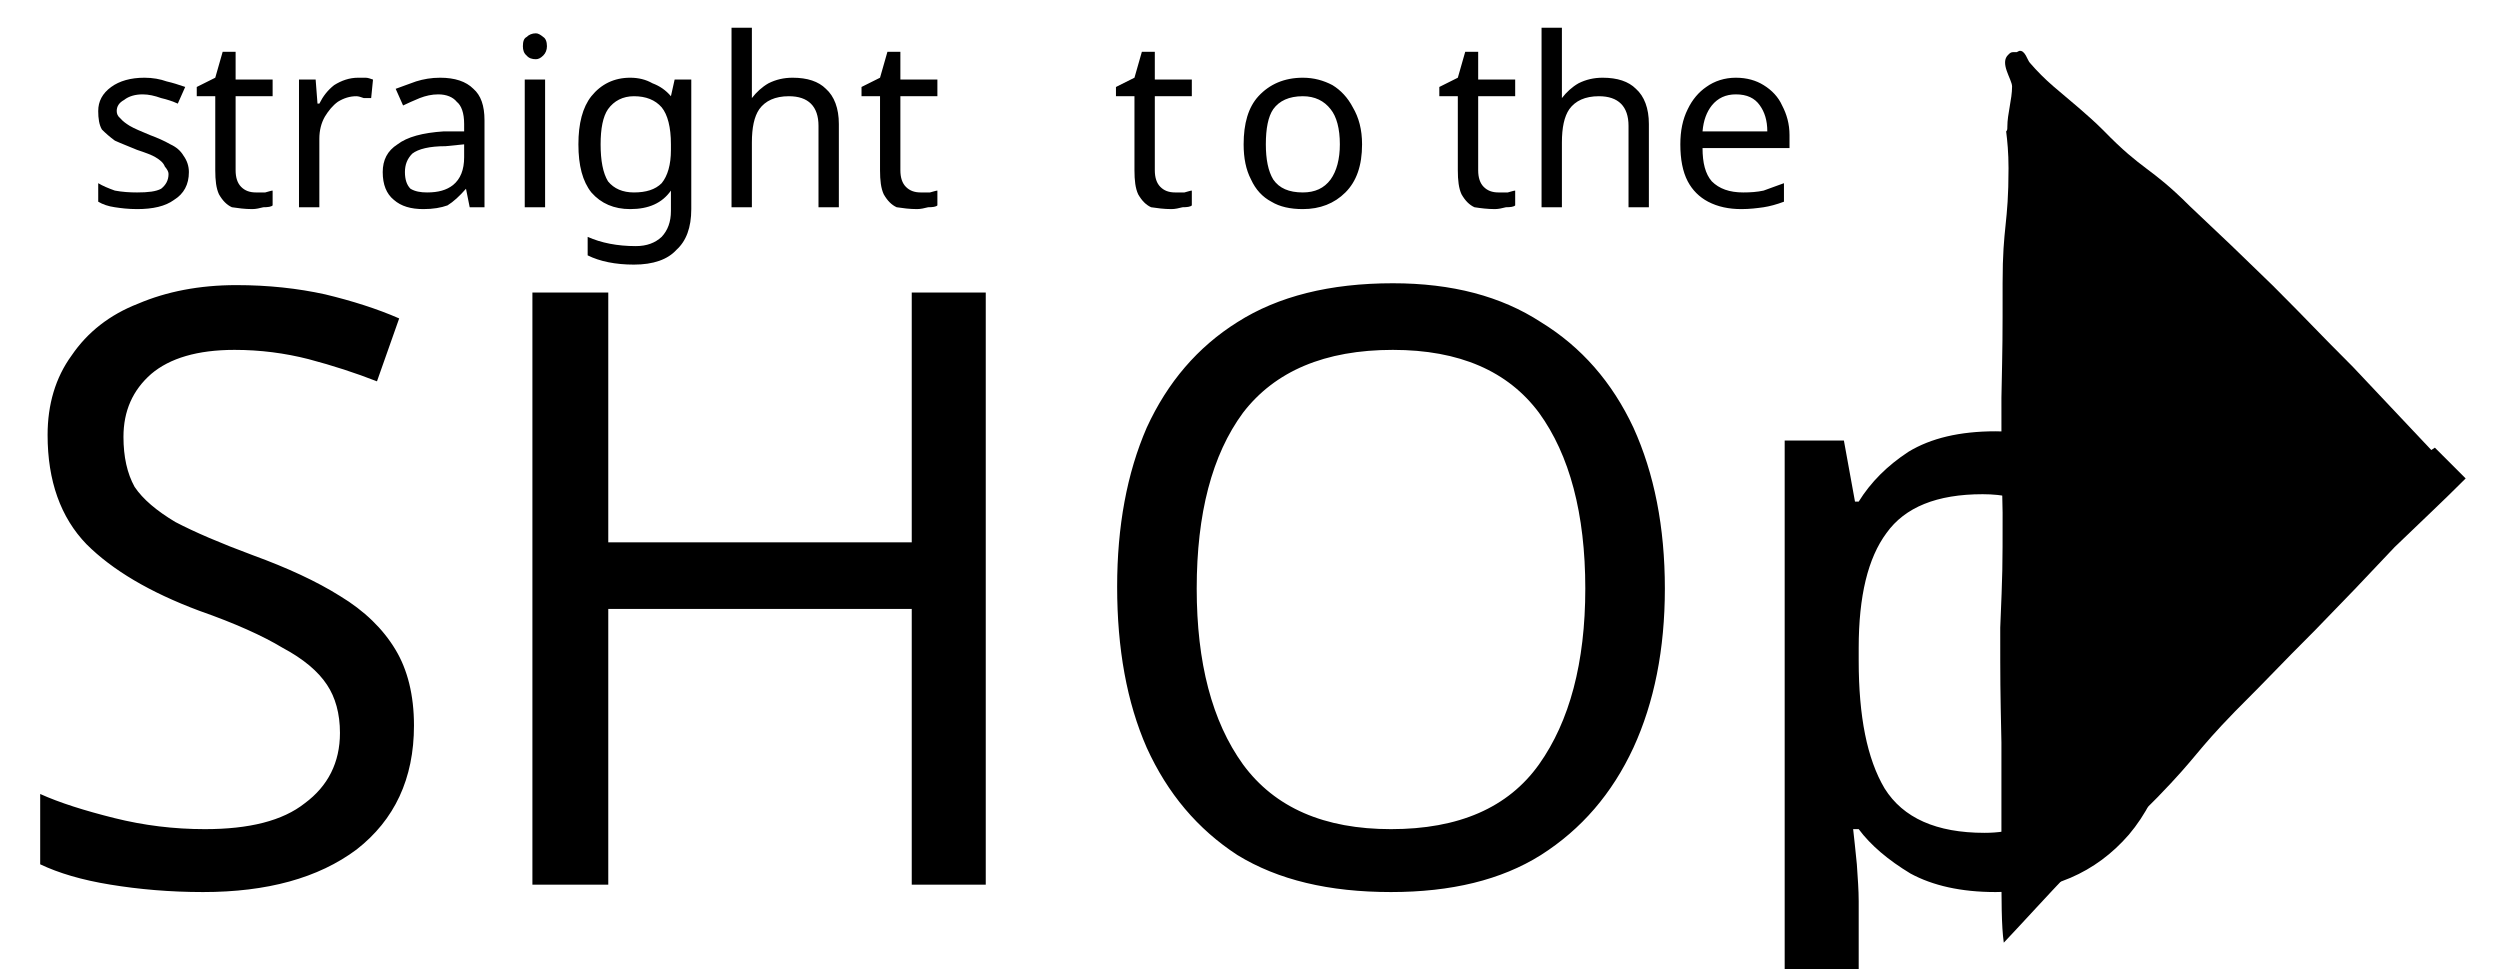
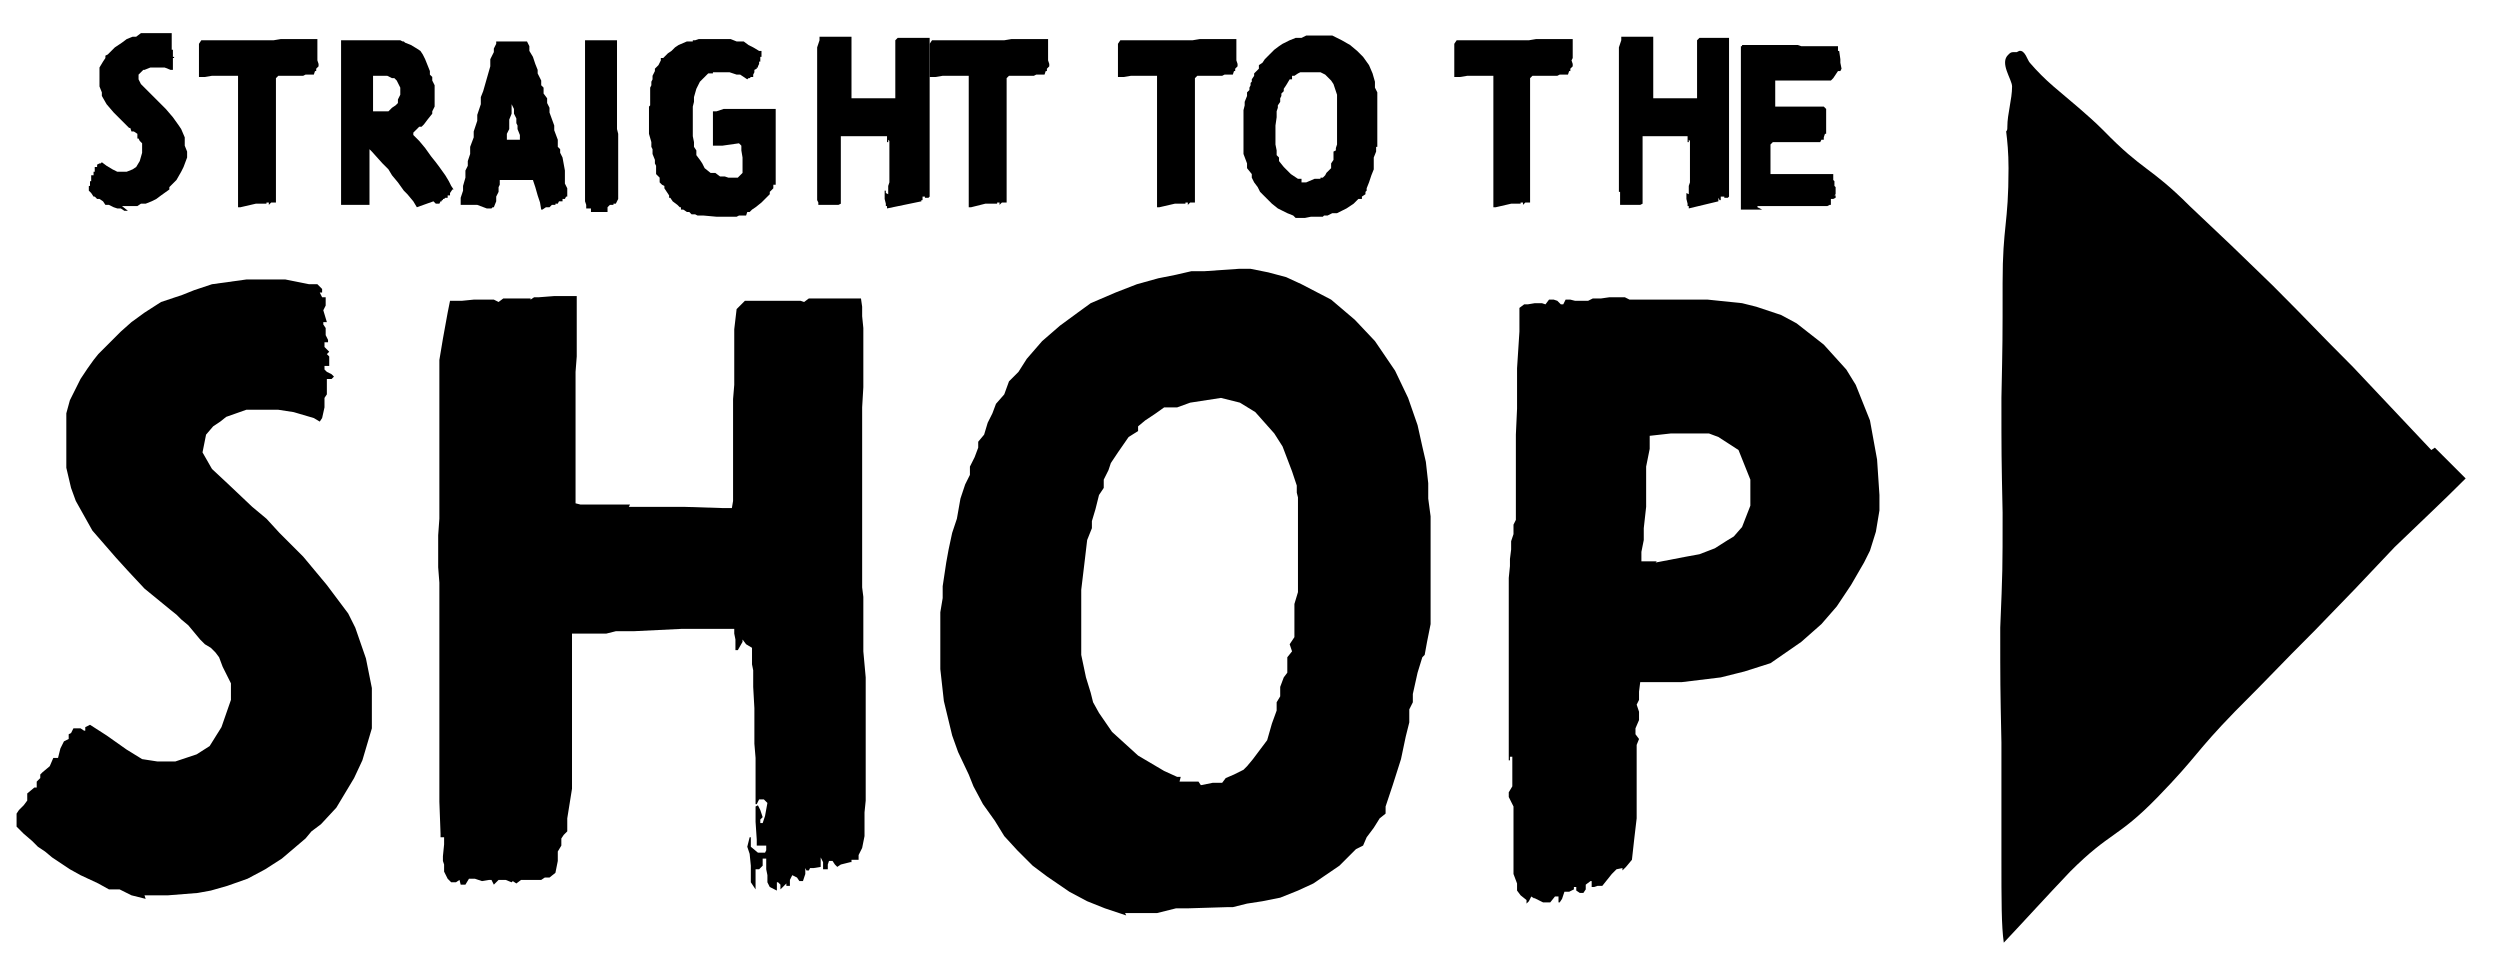
<svg xmlns="http://www.w3.org/2000/svg" id="Layer_1" data-name="Layer 1" viewBox="0 0 21.11 8.18">
-   <defs>
-     <style>
-       .cls-1 {
-         font-size: 2px;
-       }
- 
-       .cls-1, .cls-2 {
-         font-family: Tomarik-Brush, Tomarik;
-       }
- 
-       .cls-2 {
-         font-size: 7px;
-       }
- 
-       .cls-3 {
-         letter-spacing: 0em;
-       }
- 
-       .cls-4 {
-         letter-spacing: -.02em;
-       }
- 
-       .cls-5 {
-         letter-spacing: -.05em;
-       }
-     </style>
-   </defs>
-   <text class="cls-1" transform="translate(.72 1.75)">
-     <tspan class="cls-4" x="0" y="0">s</tspan>
-     <tspan x=".91" y="0">traight </tspan>
-     <tspan class="cls-5" x="8.67" y="0">t</tspan>
-     <tspan class="cls-3" x="9.67" y="0">o the</tspan>
-   </text>
-   <text class="cls-2" transform="translate(-.02 7.47)">
-     <tspan x="0" y="0">SHOp</tspan>
-   </text>
+   <g>
+     <path d="M1.08,1.78h-.03s-.03-.02-.03-.02h-.03s-.03-.01-.03-.01l-.04-.02h-.03s-.02-.03-.02-.03l-.03-.02h-.02s-.02-.02-.02-.02h-.01s-.02-.03-.02-.03l-.02-.02h0s0-.02,0-.02h0s0-.02,0-.02h.01s0-.02,0-.02h0s0-.02,0-.02h.01s0-.02,0-.02h0s0-.02,0-.02h0s0-.01,0-.01h.02s0-.03,0-.03h.01s0-.02,0-.02v-.02s.02,0,.02,0h0s0-.02,0-.02h0s.02-.01.02-.01h.01s0,0,0,0h0s.01-.01.01-.01l.04.03.05.03.04.02h.04s.04,0,.04,0l.05-.02.03-.02.03-.05.02-.07v-.04s0-.02,0-.02v-.02s-.02-.02-.02-.02h0s-.01-.02-.01-.02h-.01s0-.02,0-.02v-.02s-.03-.02-.03-.02h-.02s-.01-.03-.01-.03h-.01s-.06-.06-.06-.06l-.04-.04-.03-.03-.06-.07-.04-.07v-.03s-.02-.05-.02-.05v-.06s0-.07,0-.07v-.03s.03-.05.03-.05l.02-.03v-.02s.02-.01.02-.01l.03-.03.03-.03.03-.02.03-.02.04-.03.05-.02h.03s.04-.03.04-.03h.08s.09,0,.09,0h.06s.02,0,.02,0h.01s0,.01,0,.01h0s0,0,0,0h0s0,.01,0,.01v.02s0,.01,0,.01v.03s0,0,0,0h0s0,.02,0,.02v.02h0v.02h0s0,0,0,0h.01s0,.02,0,.02h0s0,.02,0,.02h0s0,.01,0,.01h0s0,.01,0,.01h.01s0,.01,0,.01h0s0,0,0,0h-.01s0,.02,0,.02v.02h0v.06s-.01,0-.01,0h-.01s-.05-.02-.05-.02h-.04s-.08,0-.08,0l-.05.02h-.01s-.02.02-.02.02l-.02.02v.04s.02.04.02.04l.04.04.05.05.03.03.03.03.06.06.06.07.05.07.02.03.03.07v.07s.02.05.02.05v.05s-.03.08-.03.08l-.02.04-.04.07-.04.04-.02.02v.02s-.07.05-.07.05l-.04.03-.04.02-.05.02h-.04s-.03.02-.03.02h-.07s-.06,0-.06,0Z" />
+     <path d="M2.03,1.75h-.02s0-.01,0-.01v-.07s0-.02,0-.02v-.02s0-.01,0-.01v-.02s0-.03,0-.03v-.18s0-.05,0-.05v-.13s0-.04,0-.04v-.16s0-.19,0-.19v-.04s0-.06,0-.06v-.05s0-.03,0-.03h-.02s-.1,0-.1,0h-.1s-.06.01-.06.01h-.03s-.02,0-.02,0h0v-.05s0,0,0,0h0s0-.03,0-.03h0s0-.03,0-.03h0s0-.03,0-.03v-.05s0-.02,0-.02v-.02s0-.05,0-.05h0s.02-.03.02-.03h.04s.04,0,.04,0h.09s.03,0,.03,0h.05s.07,0,.07,0h.04s.06,0,.06,0h.04s.04,0,.04,0h.11s.06-.01.06-.01h.09s.02,0,.02,0h.14s.03,0,.03,0h.03s0,.03,0,.03v.02s0,.02,0,.02v.02s0,.01,0,.01h0s0,.02,0,.02h0s0,.02,0,.02v.02s0,0,0,0h0s0,.02,0,.02h0s.01.03.01.03v.02s-.02.02-.02.02h0s0,.02,0,.02h-.01s-.01.03-.01.03h-.02s-.03,0-.03,0h-.02s-.02.01-.02.01h-.04s-.15,0-.15,0h-.02s-.02.02-.02.02v.1s0,.07,0,.07v.21s0,.3,0,.3v.05s0,.04,0,.04v.04s0,.04,0,.04v.11s0,.06,0,.06v.03s-.01,0-.01,0h-.03s-.02.02-.02.02h0v-.02s-.02,0-.02,0h0s0,0,0,0h0s0,.02,0,.02h0s0-.01,0-.01h0s0,0,0,0h-.01s0,0,0,0h0s0,0,0,0h0s-.01,0-.01,0h-.01s0,0,0,0h0s-.01,0-.01,0h0s-.05,0-.05,0Z" />
+     <path d="M3.52,1.75l-.03-.05-.05-.06-.03-.03-.05-.07-.05-.06-.03-.05-.02-.02-.03-.03-.09-.1-.02-.02h0v.08s0,.04,0,.04v.07s0,.05,0,.05v.02s0,.05,0,.05v.08s0,.05,0,.05v.03s-.03,0-.03,0h-.02s-.02,0-.02,0h0s-.02,0-.02,0h-.02s0,0,0,0h-.01s-.01,0-.01,0h-.02s-.01,0-.01,0h-.01s0,0,0,0h0s-.03,0-.03,0h-.02s-.02,0-.02,0h0s0,0,0,0h0s0-.05,0-.05v-.11s0-.03,0-.03v-.07s0-.04,0-.04v-.05s0-.03,0-.03v-.03s0-.04,0-.04v-.04s0-.05,0-.05v-.05s0-.03,0-.03v-.03s0-.07,0-.07v-.05s0-.04,0-.04v-.03s0-.05,0-.05v-.03s0-.04,0-.04v-.04s0-.08,0-.08v-.02s0-.03,0-.03v-.03s0-.02,0-.02v-.15s0-.04,0-.04v-.02s0,0,0,0h0s.02,0,.02,0h.04s0,0,0,0h0s.01,0,.01,0h.02s0,0,0,0h.02s.01,0,.01,0h.06s.04,0,.04,0h.01s.02,0,.02,0h.01s.03,0,.03,0h.03s.02,0,.02,0h.02s.02,0,.02,0h.07s.02,0,.02,0h.03s.02.01.02.01h.01s.01.01.01.01l.05.02.05.03.03.02.02.03.02.04.02.05.02.05v.03s.02.02.02.02v.03s.02.04.02.04v.02s0,.03,0,.03v.03s0,0,0,0v.02s0,.03,0,.03h0s0,.05,0,.05l-.02.04v.02s-.04.05-.04.05h0s-.03.04-.03.04l-.02.02h-.02s-.03.03-.03.03l-.02.02v.02s.02.02.02.02l.03.03.05.06.05.07.04.05.03.04.05.07.03.05.02.04.02.03h-.01s-.02.03-.02.03h0s0,0,0,0h0s0,.02,0,.02h-.02v.02s-.02,0-.02,0h0s-.01.01-.01.01h-.01s0,.01,0,.01h0s-.01,0-.01,0h0s0,.01,0,.01h-.01s-.01.02-.01.02h0s0,0,0,0h0s-.01,0-.01,0h-.02s-.02-.02-.02-.02ZM3.18.94h.04s.05,0,.05,0h.01s.03-.03.03-.03l.03-.02.02-.02v-.03s.02-.04.02-.04v-.06s-.03-.06-.03-.06l-.02-.02h-.02s-.04-.02-.04-.02h-.04s-.04,0-.04,0h-.04s0,.03,0,.03v.16s0,.07,0,.07v.04h0s.04,0,.04,0Z" />
+     <path d="M4.03,1.73h-.02s-.01,0-.01,0h0s0,0,0,0h-.01s-.02,0-.02,0h-.02s-.01,0-.01,0h0s0,0,0,0h0s-.01,0-.01,0h-.01s-.02,0-.02,0h0s0,0,0,0h0s0,0,0,0h-.01s0-.02,0-.02v-.04s.02-.06.02-.06v-.04s.02-.07.02-.07v-.06s.02-.04.02-.04v-.04s.02-.06.02-.06v-.06s.03-.08.03-.08v-.05s.03-.09.03-.09v-.05s.03-.09.03-.09v-.06s.02-.05.02-.05l.02-.07.02-.07.02-.07v-.06s.03-.06.03-.06v-.03s.02-.04.02-.04v-.02s.01,0,.01,0h0s0,0,0,0h.02s.02,0,.02,0h0s.02,0,.02,0h.01s0,0,0,0h.02s.02,0,.02,0h.02s.02,0,.02,0h0s0,0,0,0h0s.02,0,.02,0h.01s.02,0,.02,0h.03s.02,0,.02,0h0s0,0,0,0h0s0,0,0,0h0s.02.04.02.04v.04s.03.05.03.05l.02.06.02.05v.03s.03.06.03.06v.04s.02.02.02.02v.05s.03.04.03.04v.04s.02.04.02.04v.04s.04.11.04.11v.04s.03.08.03.08v.06s.02.02.02.02v.03s.02.04.02.04l.02.11v.03s0,.03,0,.03v.05s.02.04.02.04v.03s0,.02,0,.02v.02h-.01s-.01.02-.01.02h-.02s0,.02,0,.02h-.03s-.01.02-.01.02h0s-.02,0-.02,0h0s0,0,0,0h0s0,.01,0,.01h-.01s-.01,0-.01,0h-.01s-.02.02-.02.02h0s0,0,0,0h-.03s-.03.02-.03.02h-.01s-.01-.06-.01-.06l-.02-.06-.02-.07-.02-.06h-.03s-.04,0-.04,0h-.03s-.15,0-.15,0h-.03s0,.02,0,.02v.02s-.01.02-.01.02v.04s-.02.04-.02.04v.04s-.02.05-.02.05h-.01s-.01.01-.01.01h-.01s-.02,0-.02,0h0s0,0,0,0h-.01s0,0,0,0h0s0,0,0,0ZM4.39,1.18v-.04s-.02-.05-.02-.05v-.03s-.01-.02-.01-.02v-.04s-.02-.04-.02-.04v-.04s-.02-.04-.02-.04v-.02s0,0,0,0h0s0,.05,0,.05v.05s-.02.05-.02.05v.08s-.02.04-.02.04v.05s.01,0,.01,0h.07s.03,0,.03,0h.02Z" />
+     <path d="M4.99,1.79v-.03s-.03,0-.03,0h-.01s0-.01,0-.01v-.02s-.01-.03-.01-.03h0s0-.03,0-.03v-.02h0v-.04s0-.03,0-.03h0s0-.02,0-.02v-.07s0,0,0,0v-.02s0-.03,0-.03v-.02s0-.02,0-.02v-.04s0-.15,0-.15v-.03s0-.03,0-.03v-.07s0-.02,0-.02v-.02s0-.05,0-.05v-.04s0-.1,0-.1v-.03s0-.05,0-.05v-.05s0-.05,0-.05v-.07s0-.08,0-.08v-.1s0-.06,0-.06v-.02s.02,0,.02,0h.02s.02,0,.02,0h.11s.01,0,.01,0h0s.01,0,.01,0h.01s0,0,0,0h0s.02,0,.02,0h.02s.01,0,.01,0h.01s.01,0,.01,0v.04s0,.04,0,.04v.07s0,.03,0,.03v.03s0,.03,0,.03v.03s0,.03,0,.03h0s0,.02,0,.02h0s0,0,0,0h0s0,.02,0,.02h0s0,.01,0,.01h0s0,.03,0,.03v.08s0,.01,0,.01h0s0,.01,0,.01v.02h0s0,.01,0,.01h0v.02h0s0,.01,0,.01h0s0,.03,0,.03h0s0,.02,0,.02h0s0,.02,0,.02h0s0,.02,0,.02v.02s0,.02,0,.02h0s0,.01,0,.01v.07s.01.04.01.04v.06s0,.05,0,.05v.12s0,.04,0,.04v.03s0,.05,0,.05v.04s0,.06,0,.06v.05s0,.02,0,.02v.03s-.01.02-.01.02h0s-.01.02-.01.02h-.01s-.01,0-.01,0h0s0,.01,0,.01h0s-.01,0-.01,0h0s-.01,0-.01,0h0s0,0,0,0h0s0,.03,0,.03h0s0-.03,0-.03h-.01s-.02.02-.02.02h0s0,0,0,0h0s0-.01,0-.01h0s0,.03,0,.03v.02h0v-.03h0s0,0,0,0h0s0,.02,0,.02v.03s0,.02,0,.02h0s0-.04,0-.04Z" />
+     <path d="M5.94,1.82h-.05s-.02-.01-.02-.01h-.03s-.02-.02-.02-.02h-.02s-.03-.02-.03-.02h-.02s0-.02,0-.02h-.01s0,0,0,0l-.02-.02-.04-.03-.02-.03h-.01s0-.02,0-.02l-.02-.03-.02-.03v-.02s-.02-.01-.02-.01l-.02-.02v-.04s-.03-.03-.03-.03v-.02s0-.01,0-.01h0s0-.02,0-.02v-.02s-.01-.02-.01-.02v-.03s-.02-.05-.02-.05v-.04s-.01-.02-.01-.02v-.04s-.02-.07-.02-.07v-.05s0-.02,0-.02v-.1s0-.04,0-.04v-.02s.01-.01.01-.01v-.02s0-.02,0-.02h0s0-.02,0-.02h0s0-.02,0-.02v-.02s0-.03,0-.03v-.02s.01-.02.01-.02v-.03s.01-.02.01-.02v-.03s.02-.04.02-.04v-.02s.03-.03.03-.03l.02-.04v-.02s.02,0,.02,0l.04-.04.03-.02.03-.03.03-.02.07-.03h.05s0-.01,0-.01h.02s.03-.01.03-.01h.02s.01,0,.01,0h.01s.02,0,.02,0h.02s.02,0,.02,0h.01s.02,0,.02,0h.02s.03,0,.03,0h.06s.01,0,.01,0h.02s.05.02.05.02h.01s.03,0,.03,0h.02s.04.03.04.03l.04.02.05.03h.02s0,.02,0,.02h0s0,.03,0,.03h-.01s0,.02,0,.02v.02s-.01,0-.01,0h0v.02h0s-.01.02-.01.02h0s0,.01,0,.01h-.01s0,.01,0,.01h0s-.02.01-.02.01h0s0,.02,0,.02h0s-.01.02-.01.02v.02s-.02,0-.02,0h0s-.01.01-.01.01h-.01s-.01.01-.01.01h0s-.03-.02-.03-.02l-.03-.02h-.03s-.06-.02-.06-.02h-.05s-.01,0-.01,0h0s-.01,0-.01,0h-.03s-.03,0-.03,0h-.01s0,.01,0,.01h-.04s-.04.04-.04.04l-.03.03-.03.06-.02.07v.04s-.01.04-.01.04v.04s0,.04,0,.04v.02s0,.05,0,.05v.03s0,.01,0,.01v.06s.01.05.01.05v.04s.02.03.02.03v.04s.03.04.03.04l.02.03.02.04.05.04h.04s.04.03.04.03h.04s.03.01.03.01h.03s.03,0,.03,0h.02s.02-.02.02-.02l.02-.02h0s0-.06,0-.06v-.07s-.01-.06-.01-.06v-.04h0s-.02-.02-.02-.02l-.14.02h-.06s-.02,0-.02,0h0s0,0,0,0h0s0-.02,0-.02h0v-.02h0s0-.04,0-.04v-.02s0-.01,0-.01h0s0-.02,0-.02v-.02s0,0,0,0h0v-.04h0s0-.06,0-.06h0s0-.02,0-.02v-.02s0,0,0,0h.03s.06-.02.06-.02h.07s.07,0,.07,0h.07s.05,0,.05,0h.06s.01,0,.01,0h.02s.02,0,.02,0h.01s0,0,0,0h.01s.01,0,.01,0h.02s.02,0,.02,0v.02s0,.05,0,.05v.06s0,.06,0,.06v.08s0,.06,0,.06v.1s0,.04,0,.04v.1s0,.04,0,.04v.03s-.02,0-.02,0v.03s-.03.03-.03.03h0s0,.02,0,.02l-.02.02-.02.02-.03.03-.05.04-.03.02h0s-.02.02-.02.02h-.02s-.01.03-.01.03h-.03s-.01,0-.01,0h-.02s-.02.01-.02.01h-.02s-.02,0-.02,0h-.03s-.02,0-.02,0h-.02s-.02,0-.02,0h-.02s-.01,0-.01,0h0s-.01,0-.01,0Z" />
+     <path d="M7.49,1.76h0s0-.02,0-.02h0s0,0,0,0h0s-.01,0-.01,0h0s0-.03,0-.03h0s0-.03,0-.03h0s0-.01,0-.01h0s0,.02,0,.02h0s0,0,0,0v.03s0,.02,0,.02v-.02s-.01-.04-.01-.04v-.03s0-.02,0-.02v-.02s.01,0,.01,0v.02s.02.01.02.01h.02s0,0,0,0h0s-.02,0-.02,0h0s0-.06,0-.06v-.04s0,0,0,0h0s0,.03,0,.03h0s0,.02,0,.02v-.02s.01-.03.01-.03h0s0,0,0,0h0s0,.01,0,.01v-.02s0-.05,0-.05v-.04s0-.03,0-.03v-.09s0-.05,0-.05v-.04s0-.01,0-.01v-.03h0s-.01-.01-.01-.01h0s0,0,0,0v.02s-.01,0-.01,0v-.02s0-.01,0-.01h0s0-.02,0-.02h-.01s-.07,0-.07,0h-.04s-.12,0-.12,0h-.02s-.02,0-.02,0h-.02s-.05,0-.05,0h-.04s0,.04,0,.04v.06s0,.11,0,.11v.05s0,.04,0,.04v.09s0,.07,0,.07v.03s0,0,0,0h0s0,.02,0,.02h0v.06s-.02.01-.02.01h-.01s0,0,0,0h-.02s0,0,0,0h-.01s-.01,0-.01,0h-.01s0,0,0,0h0s0,0,0,0h-.01s-.02,0-.02,0h-.01s0,0,0,0h0s-.02,0-.02,0h-.02s-.01,0-.01,0h0s-.01,0-.01,0h0s0,0,0,0h-.01s0,0,0,0v-.02s-.01-.02-.01-.02h0s0-.02,0-.02v-.03s0-.02,0-.02h0v-.11s0-.02,0-.02v-.04s0-.1,0-.1v-.08s0-.06,0-.06v-.06s0-.1,0-.1v-.05s0-.04,0-.04v-.08s0-.04,0-.04v-.07s0-.04,0-.04v-.03s0-.09,0-.09v-.03s0-.08,0-.08v-.02s0-.03,0-.03v-.05s.02-.06.02-.06v-.03s.04,0,.04,0h.03s.02,0,.02,0h.02s0,0,0,0h.01s.01,0,.01,0h.01s0,0,0,0h0s.02,0,.02,0h.02s0,0,0,0h0s0,0,0,0h.05s.02,0,.02,0h.02s0,.03,0,.03v.03s0,.02,0,.02v.03s0,.03,0,.03v.02s0,.04,0,.04v.06s0,.07,0,.07v.03s0,.03,0,.03v.07s0,.05,0,.05h0s0,.01,0,.01h.08s.04,0,.04,0h0s0,0,0,0h-.02s0,0,0,0h0s.04,0,.04,0h.12s.09,0,.09,0h.02s0-.02,0-.02v-.02s0-.03,0-.03v-.02h0s0-.03,0-.03v-.02s0-.02,0-.02v-.05s0-.03,0-.03v-.03s0-.03,0-.03v-.06s0-.03,0-.03v-.05s0-.05,0-.05l.02-.02h.03s.02,0,.02,0h.04s.02,0,.02,0h.02s.01,0,.01,0h0s0,0,0,0h.01s.01,0,.01,0h.02s.02,0,.02,0h.02s.02,0,.02,0h.03s0,.02,0,.02v.02s0,.03,0,.03v.14s0,.05,0,.05v.06s0,.02,0,.02v.02s0,.03,0,.03v.05s0,.05,0,.05v.02s0,.01,0,.01h0s0,.03,0,.03v.03s0,.05,0,.05v.06s0,.02,0,.02v.02s0,.07,0,.07v.04s0,.06,0,.06v.12s0,.1,0,.1v.02s0,.03,0,.03v.03s0,.03,0,.03h0s0,.03,0,.03v.03s0,.03,0,.03v.02s-.01.01-.01.01h-.01s0,0,0,0h-.02s0,0,0,0h0s0-.01,0-.01h0s0,0,0,0h0s0,0,0,0v-.02s0,0,0,0h0v.02s-.02,0-.02,0h0s0,0,0,0h0s0,0,0,0h0s0,.03,0,.03h-.01s0-.02,0-.02h0s0,.03,0,.03h0Z" />
+     <path d="M8.2,1.75h-.02s0-.01,0-.01v-.07s0-.02,0-.02v-.02s0-.01,0-.01v-.02s0-.03,0-.03v-.18s0-.05,0-.05v-.13s0-.04,0-.04v-.16s0-.19,0-.19v-.04s0-.06,0-.06v-.05s0-.03,0-.03h-.02s-.1,0-.1,0h-.1s-.06.01-.06.01h-.03s-.02,0-.02,0h0v-.05s0,0,0,0h0s0-.03,0-.03h0s0-.03,0-.03h0s0-.03,0-.03v-.05s0-.02,0-.02v-.02s0-.05,0-.05h0s.02-.03.02-.03h.04s.04,0,.04,0h.09s.03,0,.03,0h.05s.07,0,.07,0h.04s.06,0,.06,0h.04s.04,0,.04,0h.11s.06-.01.06-.01h.09s.02,0,.02,0h.14s.03,0,.03,0h.03s0,.03,0,.03v.02s0,.02,0,.02v.02s0,.01,0,.01h0s0,.02,0,.02h0s0,.02,0,.02v.02s0,0,0,0h0s0,.02,0,.02h0s.01.03.01.03v.02s-.02.02-.02.02h0s0,.02,0,.02h-.01s-.01.03-.01.03h-.02s-.03,0-.03,0h-.02s-.02.01-.02.01h-.04s-.15,0-.15,0h-.02s-.02.02-.02.02v.1s0,.07,0,.07v.21s0,.3,0,.3v.05s0,.04,0,.04v.04s0,.04,0,.04v.11s0,.06,0,.06v.03s-.01,0-.01,0h-.03s-.02.02-.02.02h0v-.02s-.02,0-.02,0h0s0,0,0,0h0s0,.02,0,.02h0s0-.01,0-.01h0s0,0,0,0h-.01s0,0,0,0h0s0,0,0,0h0s-.01,0-.01,0h-.01s-.01,0-.01,0h0s-.01,0-.01,0h0s-.05,0-.05,0Z" />
+     <path d="M9.79,1.75h-.02s0-.01,0-.01v-.07s0-.02,0-.02v-.02s0-.01,0-.01v-.02s0-.03,0-.03v-.18s0-.05,0-.05v-.13s0-.04,0-.04v-.16s0-.19,0-.19v-.04s0-.06,0-.06v-.05s0-.03,0-.03h-.02s-.1,0-.1,0h-.1s-.06.01-.06.01h-.03s-.02,0-.02,0h0v-.05s0,0,0,0h0s0-.03,0-.03h0s0-.03,0-.03h0s0-.03,0-.03v-.05s0-.02,0-.02v-.02s0-.05,0-.05h0s.02-.03.02-.03h.04s.04,0,.04,0h.09s.03,0,.03,0h.05s.07,0,.07,0h.04s.06,0,.06,0h.04s.04,0,.04,0h.11s.06-.01.06-.01h.09s.02,0,.02,0h.14s.03,0,.03,0h.03s0,.03,0,.03v.02s0,.02,0,.02v.02s0,.01,0,.01h0s0,.02,0,.02h0s0,.02,0,.02v.02s0,0,0,0h0s0,.02,0,.02h0s.01.03.01.03v.02s-.02.02-.02.02h0s0,.02,0,.02h-.01s-.01.03-.01.03h-.02s-.03,0-.03,0h-.02s-.02.01-.02.01h-.04s-.15,0-.15,0h-.02s-.02.02-.02.02v.1s0,.07,0,.07v.21s0,.3,0,.3v.05s0,.04,0,.04v.04s0,.04,0,.04v.11s0,.06,0,.06v.03s-.01,0-.01,0h-.03s-.02.02-.02.02h0v-.02s-.02,0-.02,0h0s0,0,0,0h0s0,.02,0,.02h0s0-.01,0-.01h0s0,0,0,0h-.01s0,0,0,0h0s0,0,0,0h0s-.01,0-.01,0h-.01s0,0,0,0h0s-.01,0-.01,0h0s-.05,0-.05,0Z" />
+     <path d="M10.92,1.82l-.05-.02-.04-.02-.04-.02-.05-.04-.03-.03-.04-.04-.03-.03-.02-.04-.03-.04-.02-.04v-.03s-.04-.05-.04-.05v-.04s-.03-.08-.03-.08v-.08s0-.07,0-.07v-.07s0-.03,0-.03v-.03s0-.06,0-.06v-.03s.01-.04.01-.04v-.03s.02-.05.02-.05v-.03s.02-.02.02-.02v-.02s.01-.02.01-.02v-.02s.01-.01.01-.01v-.02s.02-.03.02-.03v-.02s.02-.02.02-.02l.02-.02v-.03s.03-.02.03-.02l.02-.03.04-.04.04-.04.04-.03.03-.02.06-.03.05-.02h.05s.04-.02.04-.02h.04s.03,0,.03,0h.08s.03,0,.03,0h.04s.04.02.04.02l.04.02.07.04.06.05.05.05.05.07.03.07.02.07v.05s.02.04.02.04v.05s0,.04,0,.04v.04s0,.2,0,.2v.06s0,.04,0,.04v.03s-.01,0-.01,0v.04s-.02.05-.02.05v.02s0,.02,0,.02v.02s0,.01,0,.01v.03s-.02.05-.02.05l-.02.06-.02.05v.02s-.01.01-.01.01v.02s-.03.02-.03.02v.02s-.03,0-.03,0l-.04.04-.06.04-.04.02-.04.02h-.04s-.04.02-.04.02h-.03s-.01.01-.01.01h-.1s0,0,0,0h0s-.05.01-.05.01h-.08ZM11.1,1.51h.03s.01,0,.01,0h.01s0-.01,0-.01h.02s.02-.02.02-.02h0s.01-.02.01-.02l.02-.02.02-.02v-.04s.02-.03.02-.03v-.02s0-.01,0-.01v-.04s.02-.01.02-.01h0s0-.02,0-.02h0s.01-.03.01-.03v-.02s0-.02,0-.02v-.02s0-.03,0-.03v-.04s0-.03,0-.03v-.02s0-.05,0-.05v-.07s0-.07,0-.07v-.02s0-.01,0-.01v-.02s-.01-.03-.01-.03l-.02-.06-.02-.03-.05-.05-.04-.02h-.05s-.07,0-.07,0h-.03s-.02,0-.02,0h0s-.02.01-.02.01l-.03.02h-.02s0,.03,0,.03h-.02s-.03.05-.03.05l-.02.03v.02s-.02.02-.02.02v.02s-.01.02-.01.02v.03s-.02.03-.02.03v.02s-.01.03-.01.03v.05s-.01.07-.01.07v.06s0,.05,0,.05v.05s.01.05.01.05v.04s.02.02.02.02v.03s.04.05.04.05l.06.06.06.04h.03s0,.02,0,.02h0s0,.01,0,.01h.04Z" />
+     <path d="M12.63,1.75h-.02s0-.01,0-.01v-.07s0-.02,0-.02v-.02s0-.01,0-.01v-.02s0-.03,0-.03v-.18s0-.05,0-.05v-.13s0-.04,0-.04v-.16s0-.19,0-.19v-.04s0-.06,0-.06v-.05s0-.03,0-.03h-.02s-.1,0-.1,0h-.1s-.06.01-.06.01h-.03s-.02,0-.02,0h0v-.05s0,0,0,0h0s0-.03,0-.03h0s0-.03,0-.03h0s0-.03,0-.03v-.05s0-.02,0-.02v-.02s0-.05,0-.05h0s.02-.03.02-.03h.04s.04,0,.04,0h.09s.03,0,.03,0h.05s.07,0,.07,0h.04s.06,0,.06,0h.04s.04,0,.04,0h.11s.06-.01.06-.01h.09s.02,0,.02,0h.14s.03,0,.03,0h.03s0,.03,0,.03v.02s0,.02,0,.02v.02s0,.01,0,.01h0s0,.02,0,.02h0s0,.02,0,.02v.02s0,0,0,0h0s-.01.02-.01.02h0s.01.03.01.03v.02s-.02.02-.02.02h0s0,.02,0,.02h-.01s-.01.03-.01.03h-.02s-.03,0-.03,0h-.02s-.02.01-.02.01h-.04s-.15,0-.15,0h-.02s-.02.02-.02.02v.1s0,.07,0,.07v.21s0,.3,0,.3v.05s0,.04,0,.04v.04s0,.04,0,.04v.11s0,.06,0,.06v.03s-.01,0-.01,0h-.03s-.02.02-.02.02h0v-.02s-.02,0-.02,0h0s0,0,0,0h0s0,.02,0,.02h0s0-.01,0-.01h0s0,0,0,0h-.01s0,0,0,0h0s0,0,0,0h0s-.01,0-.01,0h-.01s0,0,0,0h0s0,0,0,0h0s-.05,0-.05,0Z" />
+     <path d="M14.26,1.76h0s0-.02,0-.02h0s0,0,0,0h0s-.01,0-.01,0h0s0-.03,0-.03h0s0-.03,0-.03h0s0-.01,0-.01h0s0,.02,0,.02h0s0,0,0,0v.03s0,.02,0,.02v-.02s-.01-.04-.01-.04v-.03s0-.02,0-.02v-.02s0,0,0,0v.02s.02.01.02.01h.02s0,0,0,0h0s-.02,0-.02,0h0s0-.06,0-.06v-.04s0,0,0,0h0s0,.03,0,.03h0s0,.02,0,.02v-.02s.01-.03.01-.03h0s0,0,0,0h0s0,.01,0,.01v-.02s0-.05,0-.05v-.04s0-.03,0-.03v-.09s0-.05,0-.05v-.04s0-.01,0-.01v-.03h0s-.01-.01-.01-.01h0s0,0,0,0v.02s-.01,0-.01,0v-.02s0-.01,0-.01h0s0-.02,0-.02h0s-.07,0-.07,0h-.04s-.12,0-.12,0h-.02s-.02,0-.02,0h-.02s-.05,0-.05,0h-.04s0,.04,0,.04v.06s0,.11,0,.11v.05s0,.04,0,.04v.09s0,.07,0,.07v.03s0,0,0,0h0s0,.02,0,.02h0v.06s-.02.01-.02.01h-.01s0,0,0,0h-.02s0,0,0,0h-.01s-.01,0-.01,0h-.01s0,0,0,0h0s0,0,0,0h-.01s-.02,0-.02,0h-.01s0,0,0,0h0s-.02,0-.02,0h-.02s-.01,0-.01,0h0s0,0,0,0h0s-.01,0-.01,0h-.01s0,0,0,0v-.02s0-.02,0-.02h0s0-.02,0-.02v-.03s0-.02,0-.02h-.01v-.11s0-.02,0-.02v-.04s0-.1,0-.1v-.08s0-.06,0-.06v-.06s0-.1,0-.1v-.05s0-.04,0-.04v-.08s0-.04,0-.04v-.07s0-.04,0-.04v-.03s0-.09,0-.09v-.03s0-.08,0-.08v-.02s0-.03,0-.03v-.05s.02-.06.02-.06v-.03s.04,0,.04,0h.03s.02,0,.02,0h.02s0,0,0,0h0s.01,0,.01,0h.01s.01,0,.01,0h0s.02,0,.02,0h.02s0,0,0,0h0s0,0,0,0h.05s.02,0,.02,0h.02s0,.03,0,.03v.03s0,.02,0,.02v.03s0,.03,0,.03v.02s0,.04,0,.04v.06s0,.07,0,.07v.03s0,.03,0,.03v.07s0,.05,0,.05h0s0,.01,0,.01h.08s.04,0,.04,0h0s0,0,0,0h-.02s0,0,0,0h0s.04,0,.04,0h.12s.09,0,.09,0h.02s0-.02,0-.02v-.02s0-.03,0-.03v-.02h0s0-.03,0-.03v-.02s0-.02,0-.02v-.05s0-.03,0-.03v-.03s0-.03,0-.03v-.06s0-.03,0-.03v-.05s0-.05,0-.05l.02-.02h.03s.02,0,.02,0h.04s.02,0,.02,0h.02s0,0,0,0h0s0,0,0,0h0s.01,0,.01,0h.02s.02,0,.02,0h.02s.02,0,.02,0h.03s0,.02,0,.02v.02s0,.03,0,.03v.14s0,.05,0,.05v.06s0,.02,0,.02v.02s0,.03,0,.03v.05s0,.05,0,.05v.02s0,.01,0,.01h0s0,.03,0,.03v.03s0,.05,0,.05v.06s0,.02,0,.02v.02s0,.07,0,.07v.04s0,.06,0,.06v.12s0,.1,0,.1v.02s0,.03,0,.03v.03s0,.03,0,.03h0s0,.03,0,.03v.03s0,.03,0,.03v.02s-.01.01-.01.01h-.01s0,0,0,0h-.02s0,0,0,0h0s0-.01,0-.01h0s0,0,0,0h0s0,0,0,0v-.02s0,0,0,0h0v.02s-.02,0-.02,0h-.01s0,0,0,0h0s0,0,0,0h0s0,.03,0,.03h-.01s-.01-.02-.01-.02h0s0,.03,0,.03h0Z" />
+     <path d="M14.88,1.77h-.02s-.02,0-.02,0h-.03s-.02,0-.02,0h-.01s-.02,0-.02,0h-.03s-.01,0-.01,0h-.02s0,0,0,0h0s0-.02,0-.02v-.02s0-.03,0-.03v-.04s0-.05,0-.05v-.09s0-.03,0-.03h0v-.09s0-.06,0-.06v-.07s0-.12,0-.12v-.05s0-.07,0-.07v-.04s0-.06,0-.06v-.07s0-.07,0-.07v-.07s0-.04,0-.04v-.07s0-.04,0-.04v-.03s0-.07,0-.07v-.03s0-.05,0-.05h.01s0-.01,0-.01h.01s.02,0,.02,0h.03s.02,0,.02,0h.01s.04,0,.04,0h0s0,0,0,0h.02s.03,0,.03,0h.01s.02,0,.02,0h.04s.03,0,.03,0h.02s.02,0,.02,0h.15s.03.01.03.01h.02s.03,0,.03,0h.04s.1,0,.1,0h0s.02,0,.02,0h.07s.02,0,.02,0h.01s0,.01,0,.01h0s0,.03,0,.03h.01s.01.07.01.07v.02s0,.01,0,.01h0s.01.05.01.05h0s-.01.02-.01.02h-.02s-.02.03-.02.03l-.02.03-.02.02h-.01s-.01,0-.01,0h0s-.01,0-.01,0h-.03s-.03,0-.03,0h0s-.06,0-.06,0h-.24s-.08,0-.08,0h0v.2s0,.02,0,.02h0s.07,0,.07,0h.18s.02,0,.02,0h.02s.02,0,.02,0h.04s.01,0,.01,0h.02s.01,0,.01,0h.02l.02.02v.02s0,.02,0,.02v.02s0,.02,0,.02v.02s0,.01,0,.01v.02s0,.01,0,.01h0s0,.03,0,.03v.02s0,.01,0,.01h0s0,.01,0,.01h0s0,0,0,0h-.01s-.01.03-.01.03h0v.02h-.02s-.01.02-.01.02h-.12s-.07,0-.07,0h-.07s-.09,0-.09,0h-.05s-.02.02-.02.02h0s0,.05,0,.05v.08s0,.05,0,.05v.04s0,.03,0,.03h.04s.04,0,.04,0h.02s.06,0,.06,0h.02s.05,0,.05,0h.05s.14,0,.14,0h.03s.03,0,.03,0h.03s.02,0,.02,0h0s0,.03,0,.03v.02s.01.01.01.01h0s0,.02,0,.02h0s0,.02,0,.02h0s0,0,0,0h0s.01.01.01.01h0s0,.03,0,.03v.03s-.01.01-.01.01h.01s0,.02,0,.02h0s-.02.01-.02.01h-.02s0,.03,0,.03h0s0,.02,0,.02h-.01s-.02.01-.02.01h-.01s-.04,0-.04,0h-.04s-.13,0-.13,0h-.02s-.02,0-.02,0h-.03s-.11,0-.11,0h-.07s-.08,0-.08,0h-.04s0,.01,0,.01h0Z" />
+   </g>
+   <g>
+     <path d="M1.23,7.59l-.12-.03-.1-.05h-.09s-.09-.05-.09-.05l-.15-.07-.09-.05-.06-.04-.09-.06-.06-.05-.06-.04-.05-.05-.07-.06-.06-.06v-.03s0-.04,0-.04v-.04l.02-.03.04-.04.03-.04v-.06s.06-.05.06-.05h.02s0-.05,0-.05l.03-.03v-.03s.02-.02.02-.02l.06-.05.03-.07h.04s.02-.08.02-.08l.03-.06.04-.02v-.04s.02-.01.02-.01l.02-.04h.06s.03.02.03.02h.01v-.03s.04-.02.04-.02l.14.09.17.12.13.08.13.02h.15s.18-.06.18-.06l.11-.07.1-.16.08-.23v-.14s-.03-.06-.03-.06l-.04-.08-.03-.08-.03-.04-.04-.04-.05-.03-.04-.04-.05-.06-.05-.06-.06-.05-.04-.04-.05-.04-.22-.18-.14-.15-.1-.11-.2-.23-.14-.25-.04-.11-.04-.17v-.2s0-.26,0-.26l.03-.11.09-.18.06-.09.05-.07.04-.05.1-.1.09-.09.09-.08.11-.08.14-.09.18-.06.1-.04.15-.05.29-.04h.33s.2.04.2.04h.07s.04.04.04.04v.03s-.01,0-.01,0h-.01s.02.04.02.04h.03s0,.07,0,.07l-.02.04.03.1h-.03v.02s.02.03.02.03v.06l.02.04v.02h-.03s0,.04,0,.04l.04.04-.02.02.02.02v.04s0,.04,0,.04h-.04v.03l.02.02.04.02.02.02h0s-.02.02-.02.02h-.04s0,.07,0,.07v.06l-.02.03v.08l-.02.09-.02.03-.05-.03-.17-.05-.13-.02h-.27l-.17.06-.05.04-.06.04-.06.07-.03.15.08.14.15.14.19.18.12.1.11.12.2.2.2.24.18.24.06.12.09.26.05.25v.17s0,.17,0,.17l-.08.27-.07.15-.15.25-.13.14-.08.06-.05.06-.2.17-.14.09-.15.08-.17.06-.14.04-.11.02-.25.02h-.2Z" />
+     <path d="M6.59,7.51v-.04s-.02-.02-.02-.02h-.01s0,.03,0,.03v.04s-.06-.03-.06-.03l-.02-.04v-.06s-.01-.05-.01-.05v-.05s0-.04,0-.04h-.03s0,.06,0,.06l-.03.03h-.01s-.02,0-.02,0v.09s0,.08,0,.08l-.04-.06v-.14s-.01-.1-.01-.1l-.02-.06.02-.08h.01s0,.08,0,.08l.06.05h.06s.01-.02.01-.02v-.04s-.08,0-.08,0v-.05s-.01-.15-.01-.15v-.13s.02-.01.02-.01l.02.04.02.06-.02.02v.03h.02s.02-.06.02-.06l.02-.11-.03-.03h-.04l-.02.04h-.01v-.08s0-.16,0-.16v-.15s-.01-.12-.01-.12v-.3s-.01-.18-.01-.18v-.14s-.01-.05-.01-.05v-.14s-.05-.03-.05-.03l-.03-.04v.02s-.04.07-.04.07h-.02s0-.04,0-.04v-.05s-.01-.05-.01-.05v-.04s-.04,0-.04,0h-.4s-.41.02-.41.02h-.08s-.07,0-.07,0l-.08.02h-.29s0,.13,0,.13v.2s0,.38,0,.38v.16s0,.14,0,.14v.3s-.04.25-.04.25v.11s-.03.03-.03.03l-.02.03v.06s-.03.05-.03.05v.08l-.02.1-.05.04h-.04s-.03.02-.03.02h-.07s-.02,0-.02,0h-.04s-.04,0-.04,0l-.04.03-.03-.02h0s-.01.01-.01.01l-.05-.02h-.06s-.04.04-.04.04l-.02-.04h-.02s-.06.01-.06.01l-.06-.02h-.05s-.03.05-.03.05h-.04s-.01-.04-.01-.04l-.03.02h-.04s-.03-.03-.03-.03l-.03-.06v-.06s-.01-.03-.01-.03v-.04s.01-.1.01-.1v-.06h-.03v-.03s-.01-.27-.01-.27v-.08s0-.08,0-.08v-.13s0-.34,0-.34v-.27s0-.22,0-.22v-.22s0-.34,0-.34v-.17s-.01-.13-.01-.13v-.27s.01-.14.01-.14v-.23s0-.15,0-.15v-.09s0-.32,0-.32v-.1s0-.29,0-.29v-.07s0-.09,0-.09l.03-.18.04-.22.02-.1h.1s.1-.01.1-.01h.02s.06,0,.06,0h.06s.03,0,.03,0l.04.02.04-.03h.05s.04,0,.04,0h.02s.06,0,.06,0h.06s0,.01,0,.01l.03-.02h.04s.13-.01.13-.01h.05s.07,0,.07,0h.07s0,.09,0,.09v.1s0,.06,0,.06v.09s0,.09,0,.09v.08s-.01.13-.01.13v.2s0,.24,0,.24v.12s0,.11,0,.11v.24s0,.16,0,.16v.04s.04.01.04.01h.27s.15,0,.15,0h0s-.01.02-.01.02h-.07s-.03,0-.03,0h0s.15,0,.15,0h.42s.32.01.32.01h.08s.01-.06.01-.06v-.07s0-.09,0-.09v-.11s0-.07,0-.07v-.08s0-.08,0-.08v-.16s0-.1,0-.1v-.1s.01-.12.01-.12v-.2s0-.1,0-.1v-.17s.02-.17.02-.17l.07-.07h.09s.06,0,.06,0h.13s.06,0,.06,0h.07s.04,0,.04,0h.02s.03.01.03.01l.04-.03h.05s.07,0,.07,0h.15s.07,0,.07,0h.1s.01.07.01.07v.08s.01.1.01.1v.5s-.01.17-.01.17v.2s0,.08,0,.08v.08s0,.1,0,.1v.18s0,.17,0,.17v.06s0,.04,0,.04v.05s0,.07,0,.07v.11s0,.18,0,.18v.2s.01.08.01.08v.06s0,.25,0,.25v.15s.02.22.02.22v.42s0,.34,0,.34v.06s0,.1,0,.1v.12s-.01.1-.01.1v.04s0,.06,0,.06v.1s-.02.1-.02.1l-.03.06v.04h-.06v.02h-.01s-.08.02-.08.02l-.03.02-.02-.02-.02-.03h-.03s-.01.03-.01.03v.04s-.04,0-.04,0v-.06s-.02-.04-.02-.04h0v.08s-.06.01-.06.01h-.03s-.01.02-.01.02h-.02s-.01-.02-.01-.02v.05s-.02.06-.02.06h-.03l-.02-.03-.04-.02-.02.04v.05h-.03v-.02Z" />
+     <path d="M9.51,7.73l-.18-.06-.15-.06-.15-.08-.19-.13-.12-.09-.13-.13-.11-.12-.08-.13-.1-.14-.08-.15-.04-.1-.09-.19-.05-.14-.07-.29-.03-.27v-.48s.02-.12.02-.12v-.1s.03-.2.03-.2l.02-.11.03-.14.04-.12.03-.17.04-.12.04-.08v-.07s.04-.08.04-.08l.03-.08v-.05s.05-.06.05-.06l.03-.1.04-.08.03-.08.07-.08.04-.11.08-.08.07-.11.13-.15.15-.13.15-.11.11-.08.21-.09.18-.07.18-.05.15-.03.13-.03h.11l.29-.02h.1s.15.03.15.03l.15.04.13.06.25.13.2.17.17.18.17.25.11.23.08.23.04.18.03.13.02.18v.13s.02.15.02.15v.91s-.03.15-.03.15l-.02.11-.02.02-.04.13-.04.18v.07s-.03.06-.03.06v.06s0,.05,0,.05l-.03.12-.04.19-.07.22-.06.18v.06s-.05.04-.05.04l-.05.08-.06.08-.03.07-.06.03-.14.14-.22.15-.13.06-.15.06-.15.03-.13.02-.12.03h-.05s-.33.01-.33.01h-.03s-.03,0-.03,0h-.04s-.16.04-.16.04h-.27ZM10.14,6.63l.1-.02h.08s.03-.04.03-.04l.07-.03.08-.04.03-.03.05-.06.06-.08.06-.08.04-.14.04-.11v-.07s.03-.05.03-.05v-.08l.03-.08.03-.04v-.08s0-.05,0-.05l.04-.05-.02-.06.04-.06v-.06s0-.09,0-.09v-.13s.03-.1.03-.1v-.07s0-.16,0-.16v-.24s0-.25,0-.25v-.08s-.01-.04-.01-.04v-.06s-.04-.12-.04-.12l-.08-.21-.07-.11-.16-.18-.13-.08-.16-.04-.26.04-.11.04h-.11s-.07.05-.07.05l-.09.06-.06.05v.04s-.08.05-.08.05l-.09.13-.06.09-.02.06-.04.08v.07s-.04.06-.04.06l-.03.12-.03.1v.06s-.04.1-.04.1l-.02.17-.03.25v.21s0,.17,0,.17v.17s.04.19.04.19l.04.13.02.08.05.09.11.16.22.2.22.13.11.05h.03s-.01.04-.01.04h.03s.13,0,.13,0Z" />
+     <path d="M12.96,7.59l-.03-.02-.02.04-.02.02h0v-.03s-.05-.04-.05-.04l-.03-.04v-.06s-.03-.08-.03-.08v-.12s0-.05,0-.05v-.06s0-.16,0-.16v-.18s-.04-.08-.04-.08v-.04s.03-.05.03-.05v-.13s0-.1,0-.1v-.02h-.02s0,.03,0,.03h-.01v-.02s0-.1,0-.1v-.21s0-.14,0-.14v-.07s0-.06,0-.06v-.05s0-.08,0-.08v-.06s0-.07,0-.07v-.16s0-.06,0-.06v-.06s0-.07,0-.07v-.06s0-.05,0-.05v-.06s0-.05,0-.05v-.11s.01-.1.01-.1v-.06s.01-.08.01-.08v-.07s.02-.06.02-.06v-.04s0-.04,0-.04l.02-.04v-.17s0-.12,0-.12v-.15s0-.03,0-.03v-.25s.01-.22.01-.22v-.34s.02-.31.02-.31v-.15s0-.05,0-.05l.04-.03h.03s.06-.01.06-.01h.06s.03.01.03.01l.03-.04h.04s.03.01.03.01l.03.03h.02s.02-.04.02-.04h.04s.04.01.04.01h.04s.07,0,.07,0l.04-.02h.07s.07-.01.07-.01h.08s.05,0,.05,0l.04.02h.04s.03,0,.03,0h.59s.29.03.29.03l.12.03.21.07.13.07.23.18.19.21.08.13.12.3.06.33.02.3v.13s-.03.18-.03.18l-.05.16-.05.1-.11.19-.12.18-.13.15-.17.15-.26.18-.22.07-.2.05-.33.04h-.25s-.07,0-.07,0h-.03s-.01.08-.01.08v.07l-.02.04.02.06v.07l-.03.07v.05s.03.04.03.04l-.02.05v.08s0,.14,0,.14v.08s0,.17,0,.17v.15s-.02.17-.02.17l-.02.18-.05.06-.03.03v-.02s-.05.01-.05.01l-.04.04-.04.05-.04.05h-.04s-.03.01-.03.01h-.01s-.01,0-.01,0v-.05s0,0,0,0h-.01s-.04.03-.04.03v.04s-.02.03-.02.03h-.03s-.03-.02-.03-.02v-.03s-.02,0-.02,0v.02s-.04.02-.04.02h-.04s-.02.06-.02.06l-.02.03h-.01v-.05h-.03l-.04.05h-.06s-.08-.04-.08-.04ZM13.98,4.75l.26-.05.11-.02.13-.05.11-.07.05-.03.07-.08.07-.18v-.22l-.1-.25-.17-.11-.08-.03h-.06s-.06,0-.06,0h-.2l-.18.02v.11s-.03.15-.03.15v.06s0,.08,0,.08v.2s-.02.18-.02.18v.1l-.02.1v.08s.04,0,.04,0h.09Z" />
+   </g>
  <path d="M20.53,3.8c-.32-.34-.34-.36-.66-.7-.34-.34-.34-.35-.68-.69-.34-.33-.35-.34-.7-.67-.34-.34-.39-.29-.73-.64-.13-.13-.28-.25-.42-.37-.07-.06-.14-.13-.2-.2-.02-.02-.04-.11-.09-.1,0,0-.02.01-.02.01,0,0,0,0,0,0,0,0,0,0-.01,0h0s0,0,0,0c0,0-.02,0-.02,0-.02,0-.03.01-.04.02-.08.07.03.21.03.27,0,.11-.04.23-.04.34,0,.02,0,.03-.01.04.01.08.02.18.02.31,0,.48-.05.48-.05.97,0,.48,0,.49-.01.97,0,.48,0,.49.01.97,0,.48,0,.49-.02.97,0,.48,0,.49.01.97,0,.48,0,.49,0,.97,0,.37,0,.58.02.72.17-.18.36-.39.56-.6.34-.34.4-.28.74-.63s.31-.37.65-.72c.34-.34.34-.35.68-.69.33-.34.34-.35.67-.7.29-.28.38-.36.6-.58-.04-.04-.13-.13-.26-.26Z" />
</svg>
